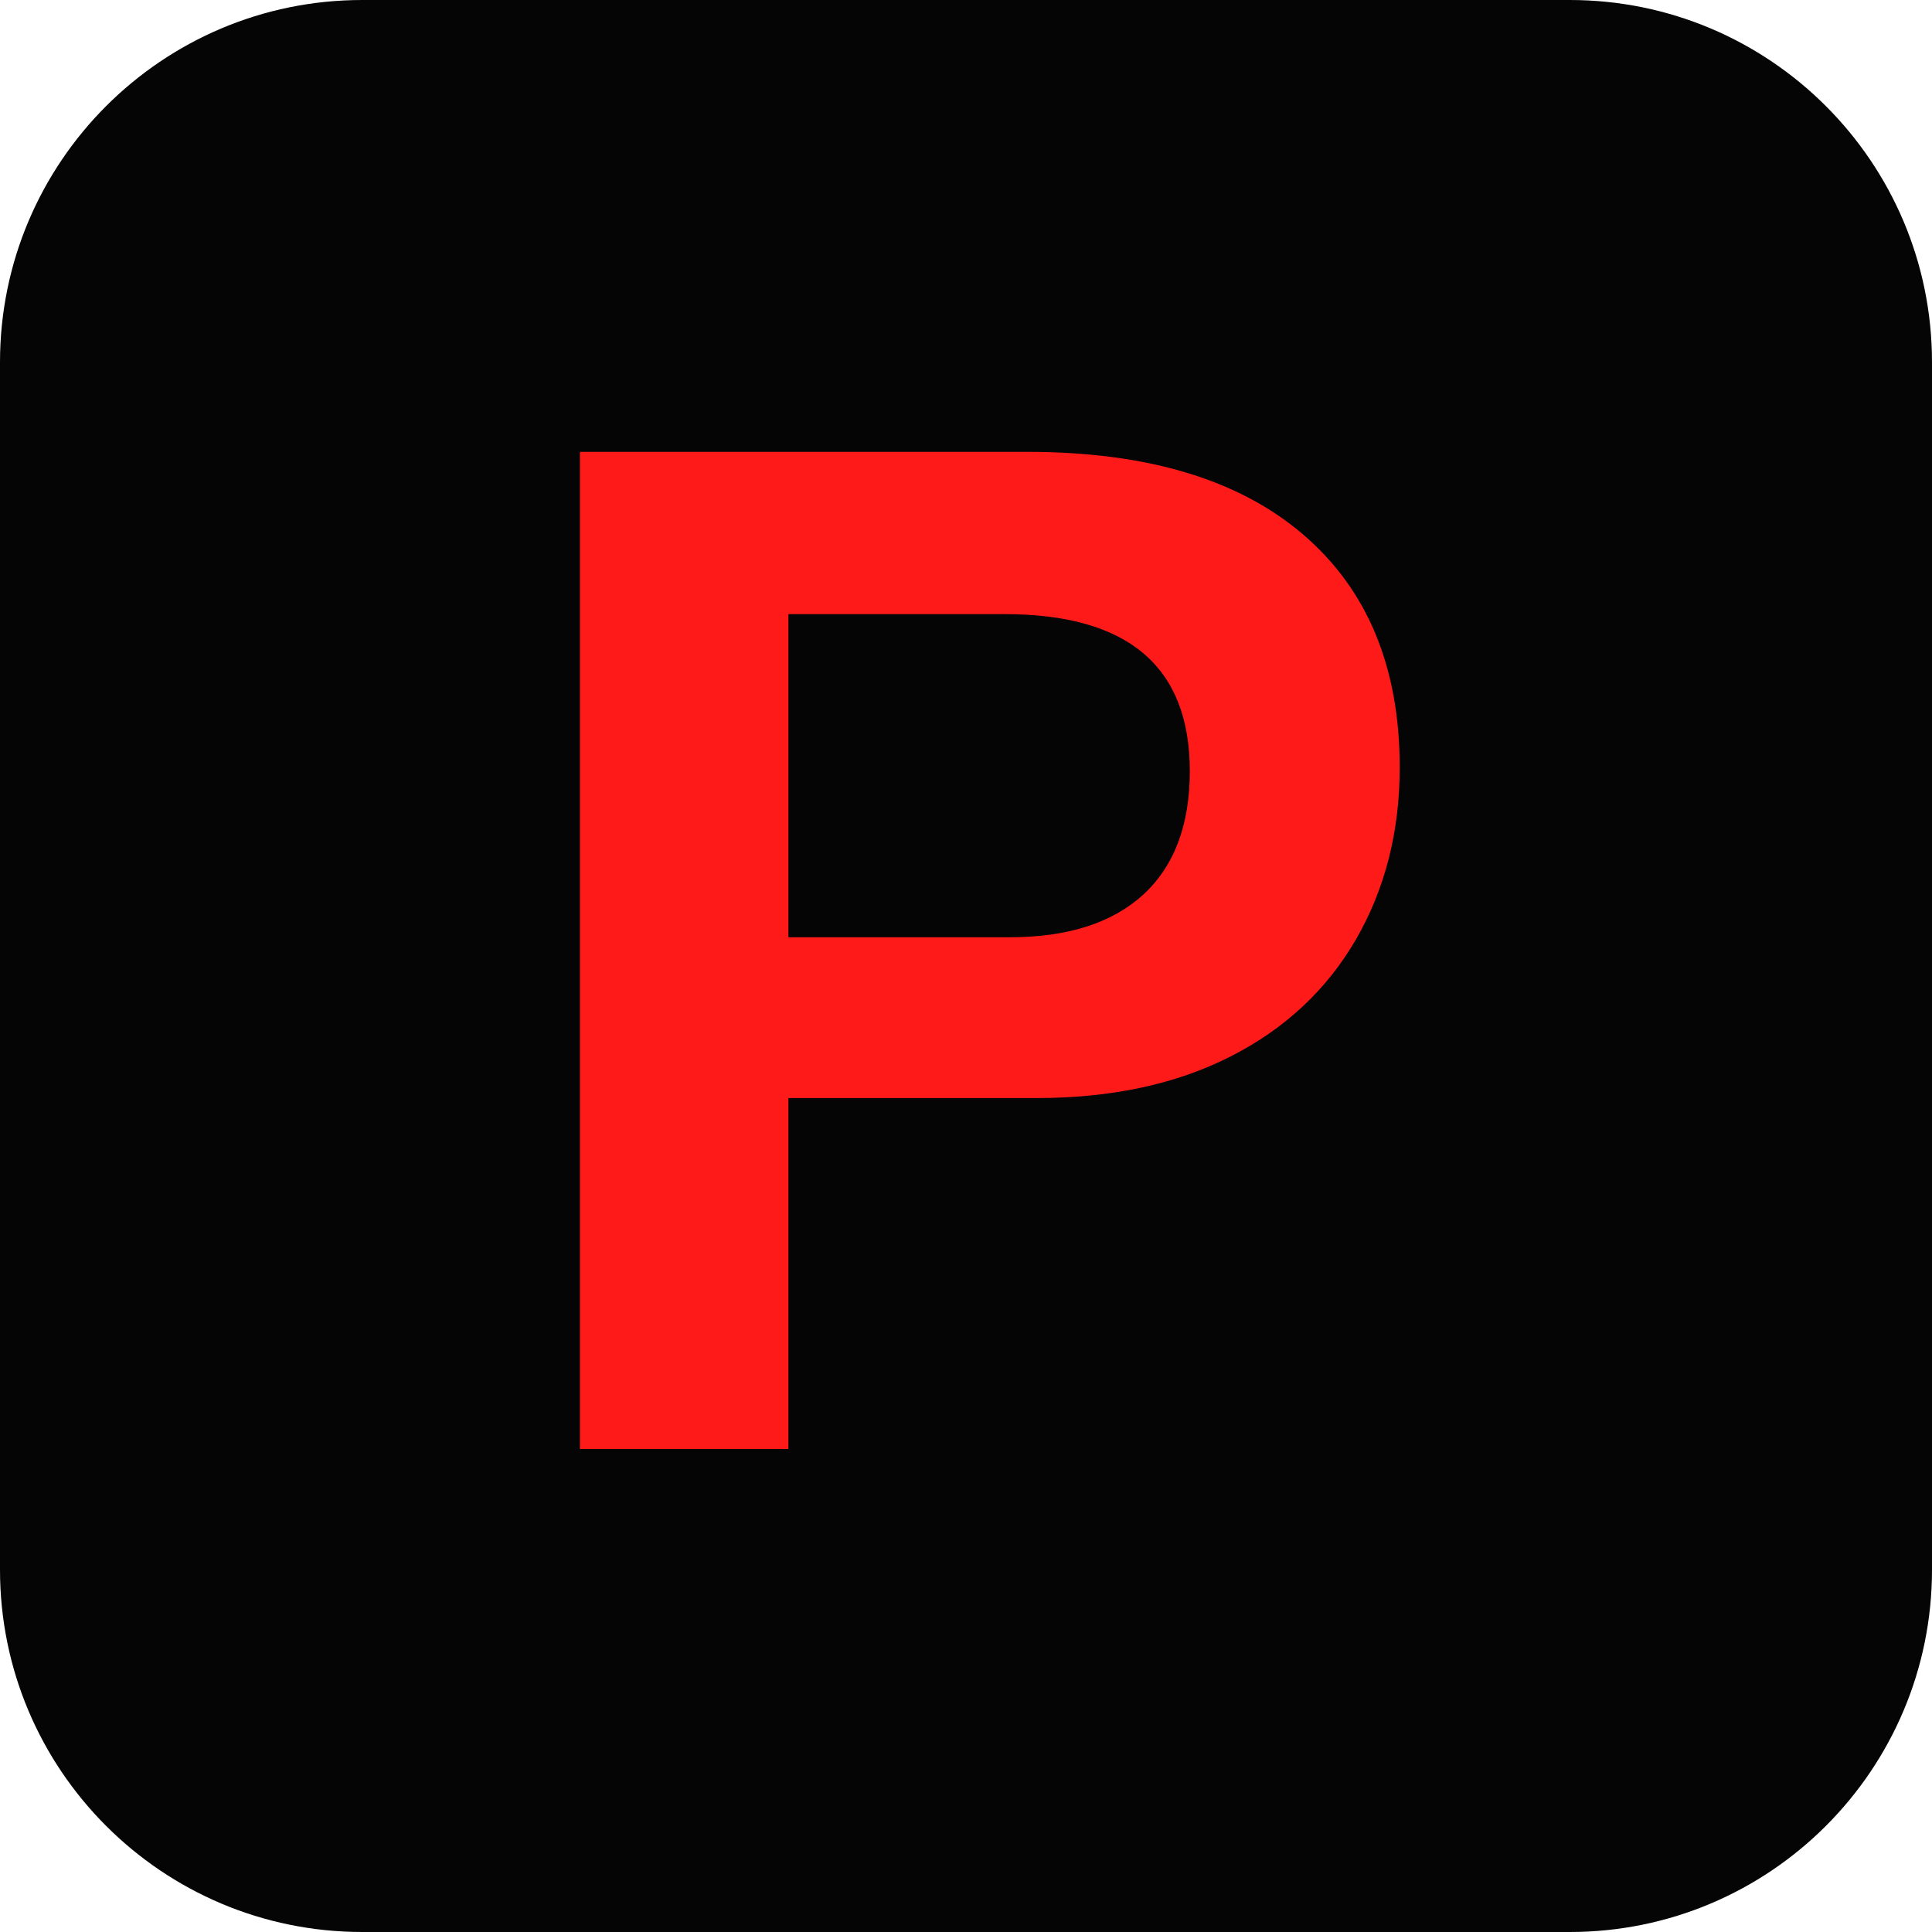
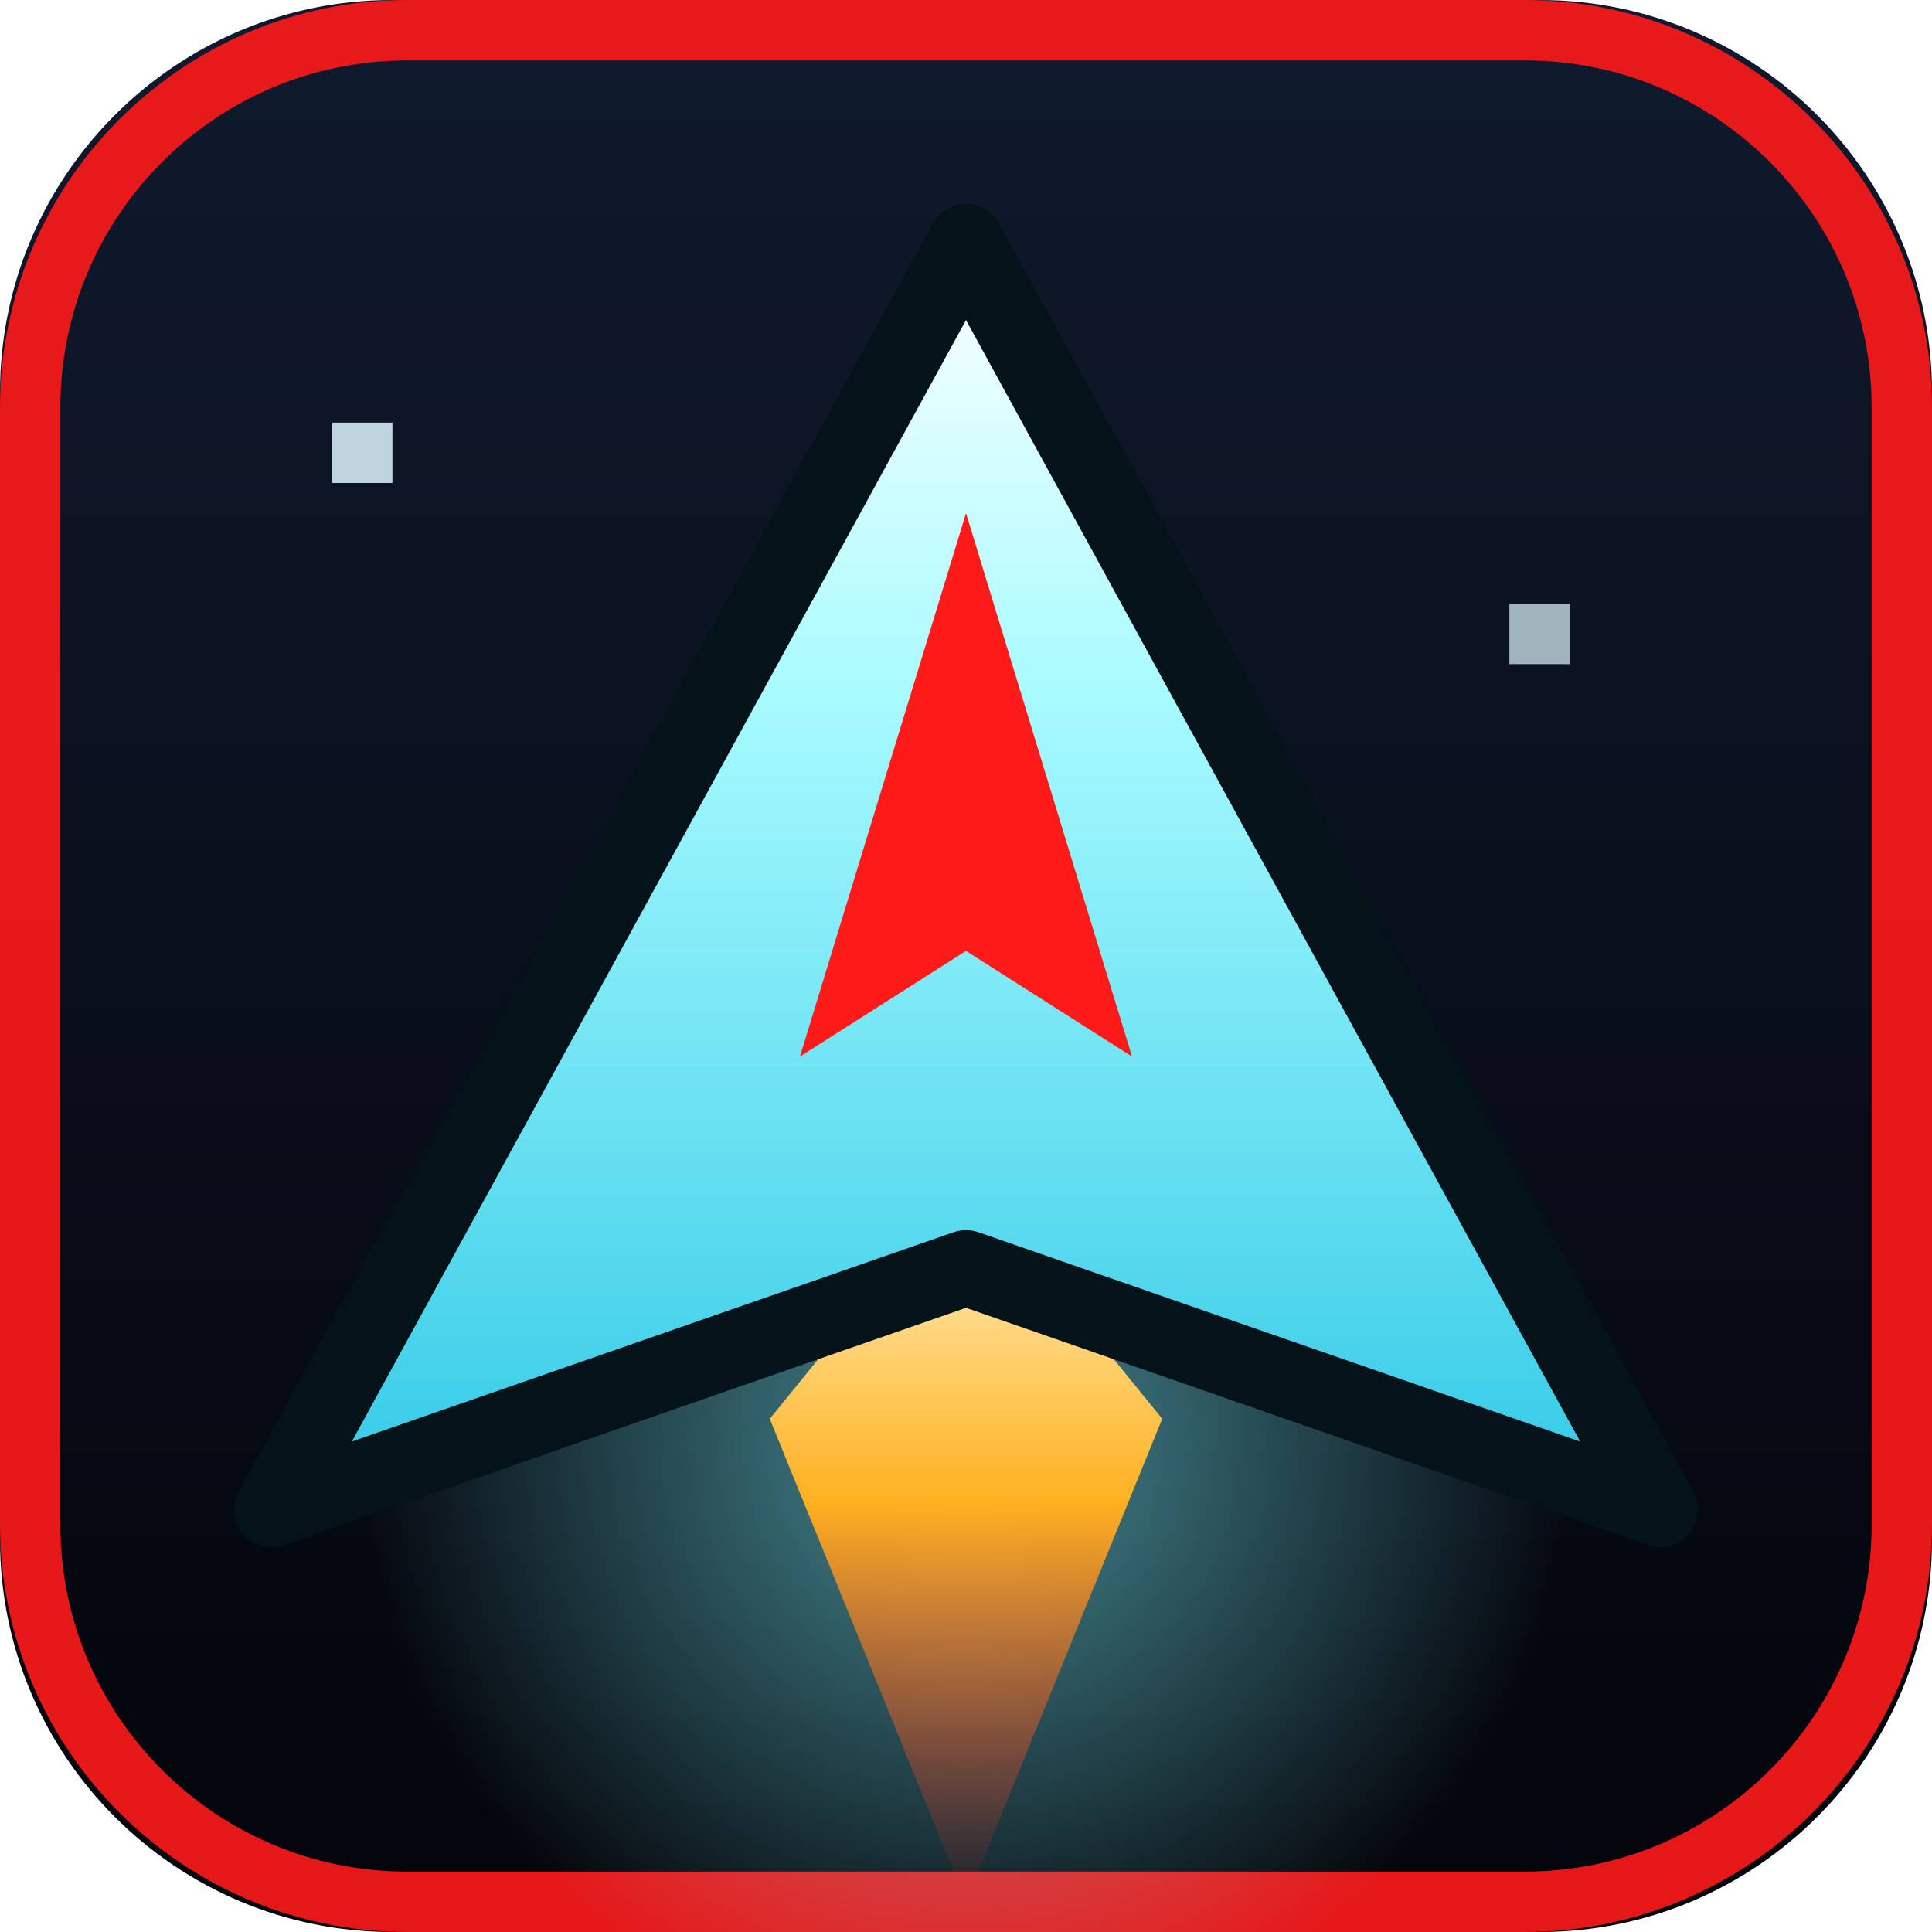
- <svg xmlns="http://www.w3.org/2000/svg" viewBox="0 0 64 64">
-   <rect width="64" height="64" rx="12" fill="#050505" />
-   <text x="32" y="48" text-anchor="middle" font-family="Arial Black, Arial, sans-serif" font-size="48" font-weight="900" fill="#ff1a1a">P</text>
+ <svg xmlns="http://www.w3.org/2000/svg" viewBox="0 0 64 64" width="64" height="64" shape-rendering="geometricPrecision">
+   <defs>
+     <linearGradient id="bg" x1="0" y1="0" x2="0" y2="1">
+       <stop offset="0" stop-color="#101a2e" />
+       <stop offset="1" stop-color="#03040a" />
+     </linearGradient>
+     <linearGradient id="hull" x1="0" y1="0" x2="0" y2="1">
+       <stop offset="0" stop-color="#ffffff" />
+       <stop offset="0.35" stop-color="#a9fbff" />
+       <stop offset="1" stop-color="#31c9e6" />
+     </linearGradient>
+     <linearGradient id="flame" x1="0" y1="0" x2="0" y2="1">
+       <stop offset="0" stop-color="#fff6cc" />
+       <stop offset="0.45" stop-color="#ffb020" />
+       <stop offset="1" stop-color="#ff1a1a" stop-opacity="0" />
+     </linearGradient>
+     <radialGradient id="glow" cx="0.5" cy="0.5" r="0.5">
+       <stop offset="0" stop-color="#7ef9ff" stop-opacity="0.55" />
+       <stop offset="1" stop-color="#7ef9ff" stop-opacity="0" />
+     </radialGradient>
+   </defs>
+   <clipPath id="plate">
+     <rect width="64" height="64" rx="13" />
+   </clipPath>
+   <rect width="64" height="64" rx="13" fill="url(#bg)" />
+   <rect x="1" y="1" width="62" height="62" rx="12.5" fill="none" stroke="#ff1a1a" stroke-width="2" stroke-opacity=".9" />
+   <g clip-path="url(#plate)">
+     <g fill="#dff6ff">
+       <rect x="11" y="14" width="2" height="2" opacity=".85" />
+       <rect x="50" y="20" width="2" height="2" opacity=".7" />
+       <rect x="17" y="43" width="2" height="2" opacity=".55" />
+       <rect x="46" y="45" width="2" height="2" opacity=".8" />
+     </g>
+     <circle cx="32" cy="48" r="20" fill="url(#glow)" />
+     <path d="M32 39 L38.5 47 L32 63 L25.5 47 Z" fill="url(#flame)" />
+   </g>
+   <path d="M32 8 L9 50 L32 42 L55 50 Z" fill="url(#hull)" />
+   <path d="M32 8 L9 50 L32 42 L55 50 Z" fill="none" stroke="#04121a" stroke-width="2.5" stroke-linejoin="round" />
+   <path d="M32 17 L37.5 35 L32 31.5 L26.5 35 Z" fill="#ff1a1a" />
</svg>
